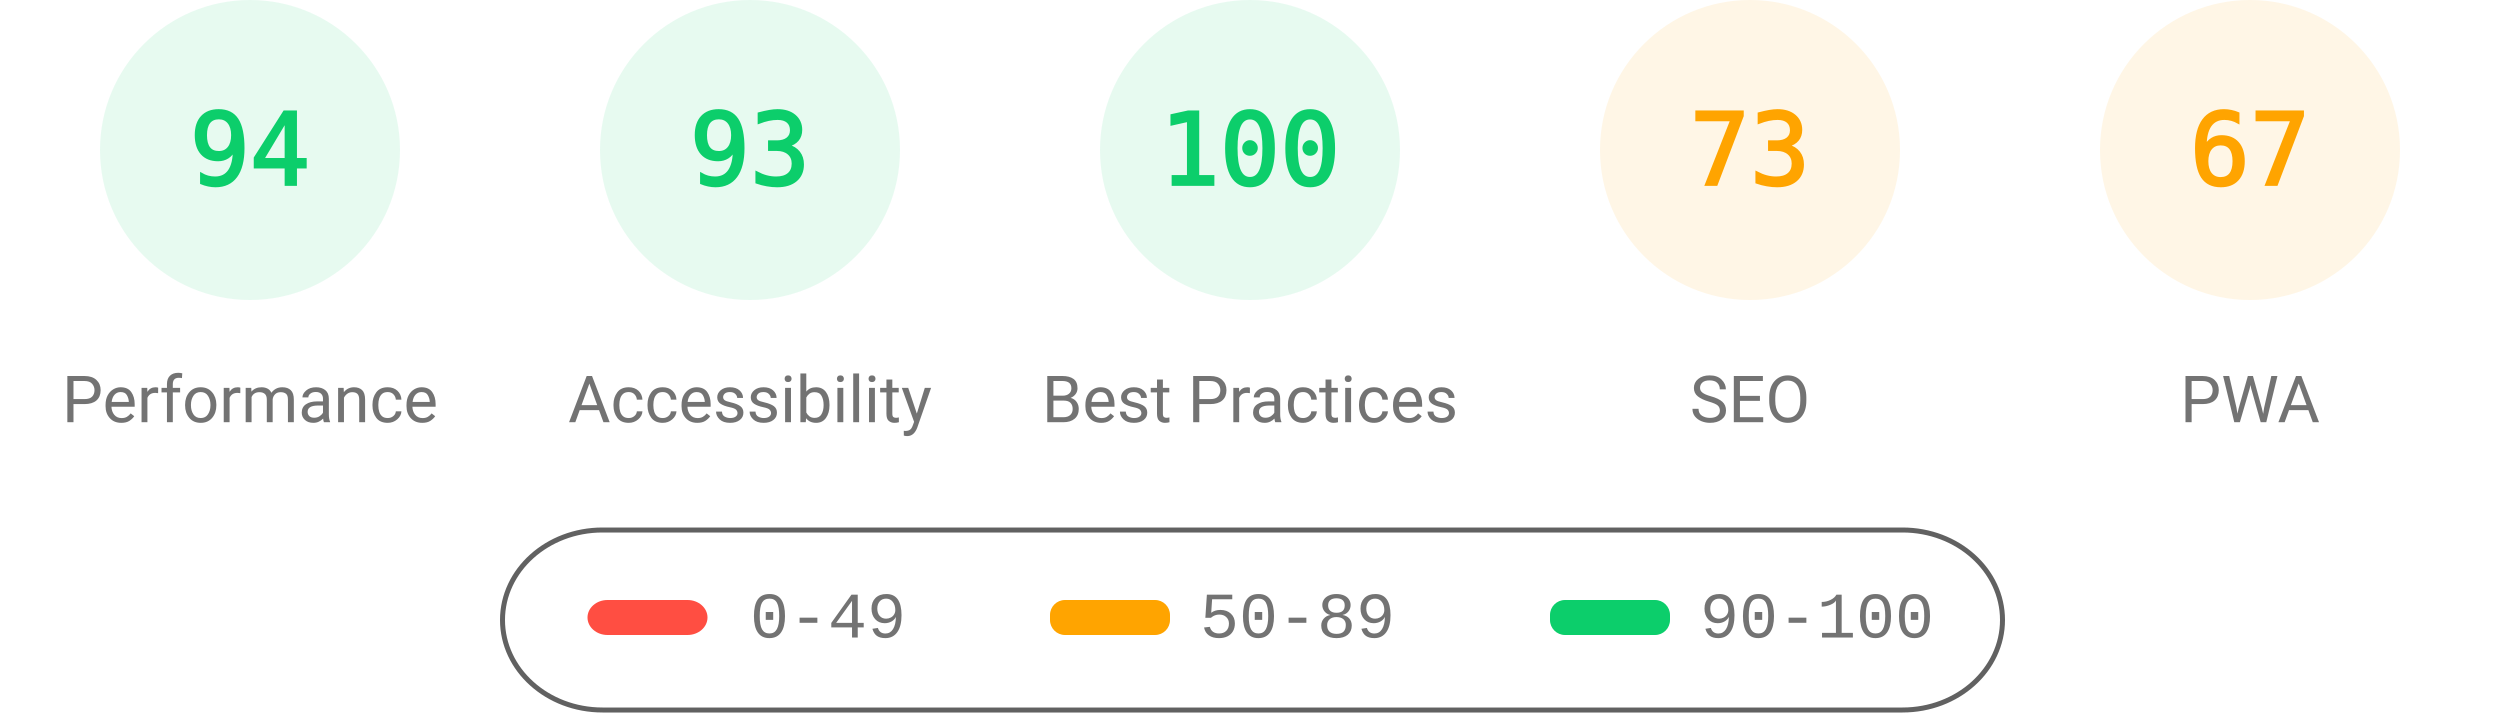
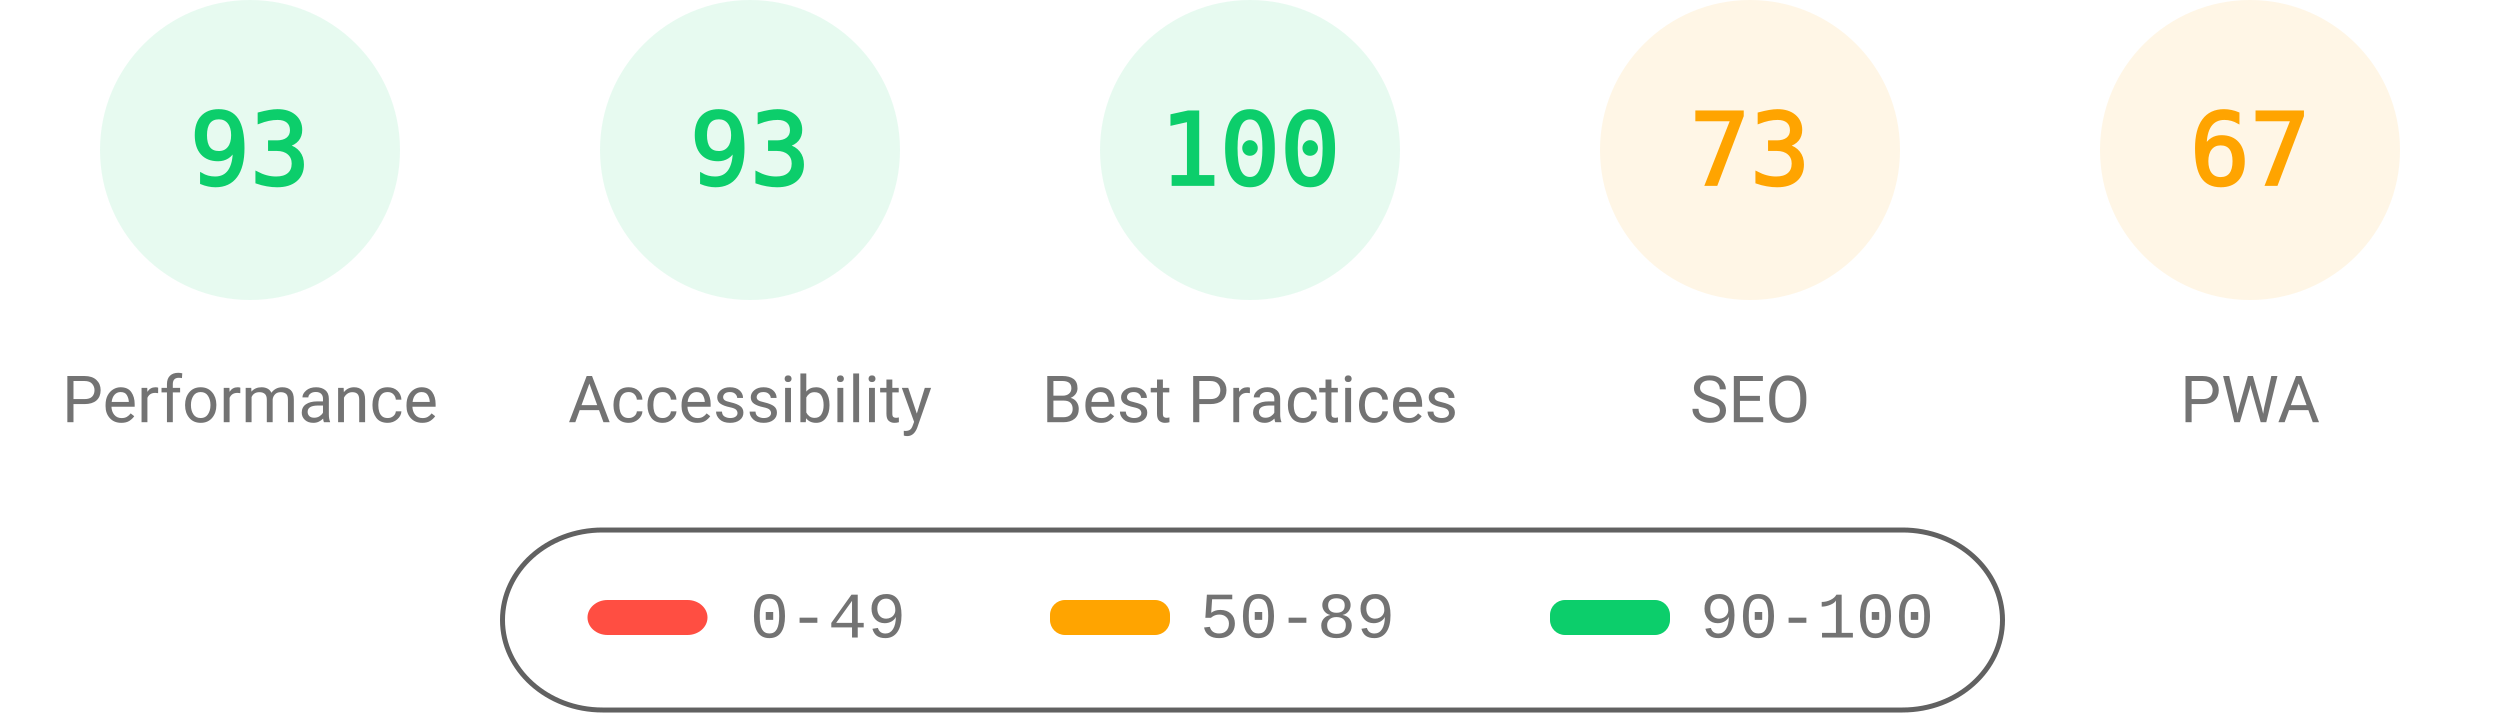
<svg xmlns="http://www.w3.org/2000/svg" fill="none" width="1000" height="285">
  <style>.gauge-base{opacity:.1}.gauge-arc{fill:none;animation-delay:250ms;stroke-linecap:round;transform:rotate(-90deg);transform-origin:100px 60px;animation:load-gauge 1s ease forwards}.guage-text{font-size:40px;font-family:monospace;text-align:center}.guage-red{color:#ff4e42;fill:#ff4e42;stroke:#ff4e42}.guage-orange{color:#ffa400;fill:#ffa400;stroke:#ffa400}.guage-green{color:#0cce6b;fill:#0cce6b;stroke:#0cce6b}.guage-undefined{color:#5c5c5c;fill:#5c5c5c;stroke:#5c5c5c}.guage-title{color:#737373;fill:#737373;stroke:none;font-size:26px;line-height:26px;font-family:Roboto,Halvetica,Arial,sans-serif}@keyframes load-gauge{from{stroke-dasharray:0 352.858}}</style>
  <svg class="guage-div guage-perf guage-green" viewBox="0 0 200 200" width="200" height="200">
    <circle class="gauge-base" r="56" cx="100" cy="60" stroke-width="8" />
-     <circle class="gauge-arc guage-arc-1" r="56" cx="100" cy="60" stroke-width="8" style="stroke-dasharray:330.747,351.858" />
-     <text class="guage-text" x="100" y="60" alignment-baseline="central" dominant-baseline="central" text-anchor="middle">94</text>
+     <circle class="gauge-arc guage-arc-1" r="56" cx="100" cy="60" stroke-width="8" style="stroke-dasharray:327.228,351.858" />
+     <text class="guage-text" x="100" y="60" alignment-baseline="central" dominant-baseline="central" text-anchor="middle">93</text>
    <text class="guage-title" x="100" y="160" alignment-baseline="central" dominant-baseline="central" text-anchor="middle">Performance</text>
  </svg>
  <svg class="guage-div guage-acc guage-green" viewBox="0 0 200 200" width="200" height="200" x="200">
    <circle class="gauge-base" r="56" cx="100" cy="60" stroke-width="8" />
    <circle class="gauge-arc guage-arc-2" r="56" cx="100" cy="60" stroke-width="8" style="stroke-dasharray:327.228,351.858" />
    <text class="guage-text" x="100" y="60" alignment-baseline="central" dominant-baseline="central" text-anchor="middle">93</text>
    <text class="guage-title" x="100" y="160" alignment-baseline="central" dominant-baseline="central" text-anchor="middle">Accessibility</text>
  </svg>
  <svg class="guage-div guage-best guage-green" viewBox="0 0 200 200" width="200" height="200" x="400">
    <circle class="gauge-base" r="56" cx="100" cy="60" stroke-width="8" />
    <circle class="gauge-arc guage-arc-3" r="56" cx="100" cy="60" stroke-width="8" style="stroke-dasharray:351.858,351.858" />
    <text class="guage-text" x="100" y="60" alignment-baseline="central" dominant-baseline="central" text-anchor="middle">100</text>
    <text class="guage-title" x="100" y="160" alignment-baseline="central" dominant-baseline="central" text-anchor="middle">Best Practices</text>
  </svg>
  <svg class="guage-div guage-seo guage-orange" viewBox="0 0 200 200" width="200" height="200" x="600">
    <circle class="gauge-base" r="56" cx="100" cy="60" stroke-width="8" />
    <circle class="gauge-arc guage-arc-4" r="56" cx="100" cy="60" stroke-width="8" style="stroke-dasharray:256.856,351.858" />
    <text class="guage-text" x="100" y="60" alignment-baseline="central" dominant-baseline="central" text-anchor="middle">73</text>
    <text class="guage-title" x="100" y="160" alignment-baseline="central" dominant-baseline="central" text-anchor="middle">SEO</text>
  </svg>
  <svg class="guage-div guage-pwa guage-orange" viewBox="0 0 200 200" width="200" height="200" x="800">
    <circle class="gauge-base" r="56" cx="100" cy="60" stroke-width="8" />
    <circle class="gauge-arc guage-arc-4" r="56" cx="100" cy="60" stroke-width="8" style="stroke-dasharray:235.745,351.858" />
    <text class="guage-text" x="100" y="60" alignment-baseline="central" dominant-baseline="central" text-anchor="middle">67</text>
    <text class="guage-title" x="100" y="160" alignment-baseline="central" dominant-baseline="central" text-anchor="middle">PWA</text>
  </svg>
  <svg width="604" height="76" x="200" y="210">
    <path fill="none" id="canvas_background" d="M-1-1h604v80H-1z" />
    <rect fill-opacity="0" stroke="#616161" stroke-width="2" rx="40" id="svg_2" height="72" width="600" y="2" x="1" fill="#000" />
    <rect stroke="#000" rx="8" id="svg_3" height="14" width="48" y="30" x="35" stroke-opacity="null" stroke-width="0" fill="#ff4e42" />
    <rect stroke="#000" rx="6" id="svg_4" height="14" width="48" y="30" x="220" stroke-opacity="null" stroke-width="0" fill="#ffa400" />
    <rect stroke="#000" rx="6" id="svg_5" height="14" width="48" y="30" x="420" stroke-opacity="null" stroke-width="0" fill="#0cce6b" />
    <text xml:space="preserve" text-anchor="start" font-family="'Courier New', Courier, monospace" font-size="26" id="svg_6" y="45" x="100" stroke-opacity="null" stroke-width="0" stroke="#000" fill="#737373">0-49</text>
    <text xml:space="preserve" text-anchor="start" font-family="'Courier New', Courier, monospace" font-size="26" id="svg_7" y="45" x="280" stroke-opacity="null" stroke-width="0" stroke="#000" fill="#737373">50-89</text>
    <text xml:space="preserve" text-anchor="start" font-family="'Courier New', Courier, monospace" font-size="26" id="svg_8" y="45" x="480" stroke-opacity="null" stroke-width="0" stroke="#000" fill="#737373">90-100</text>
  </svg>
</svg>
